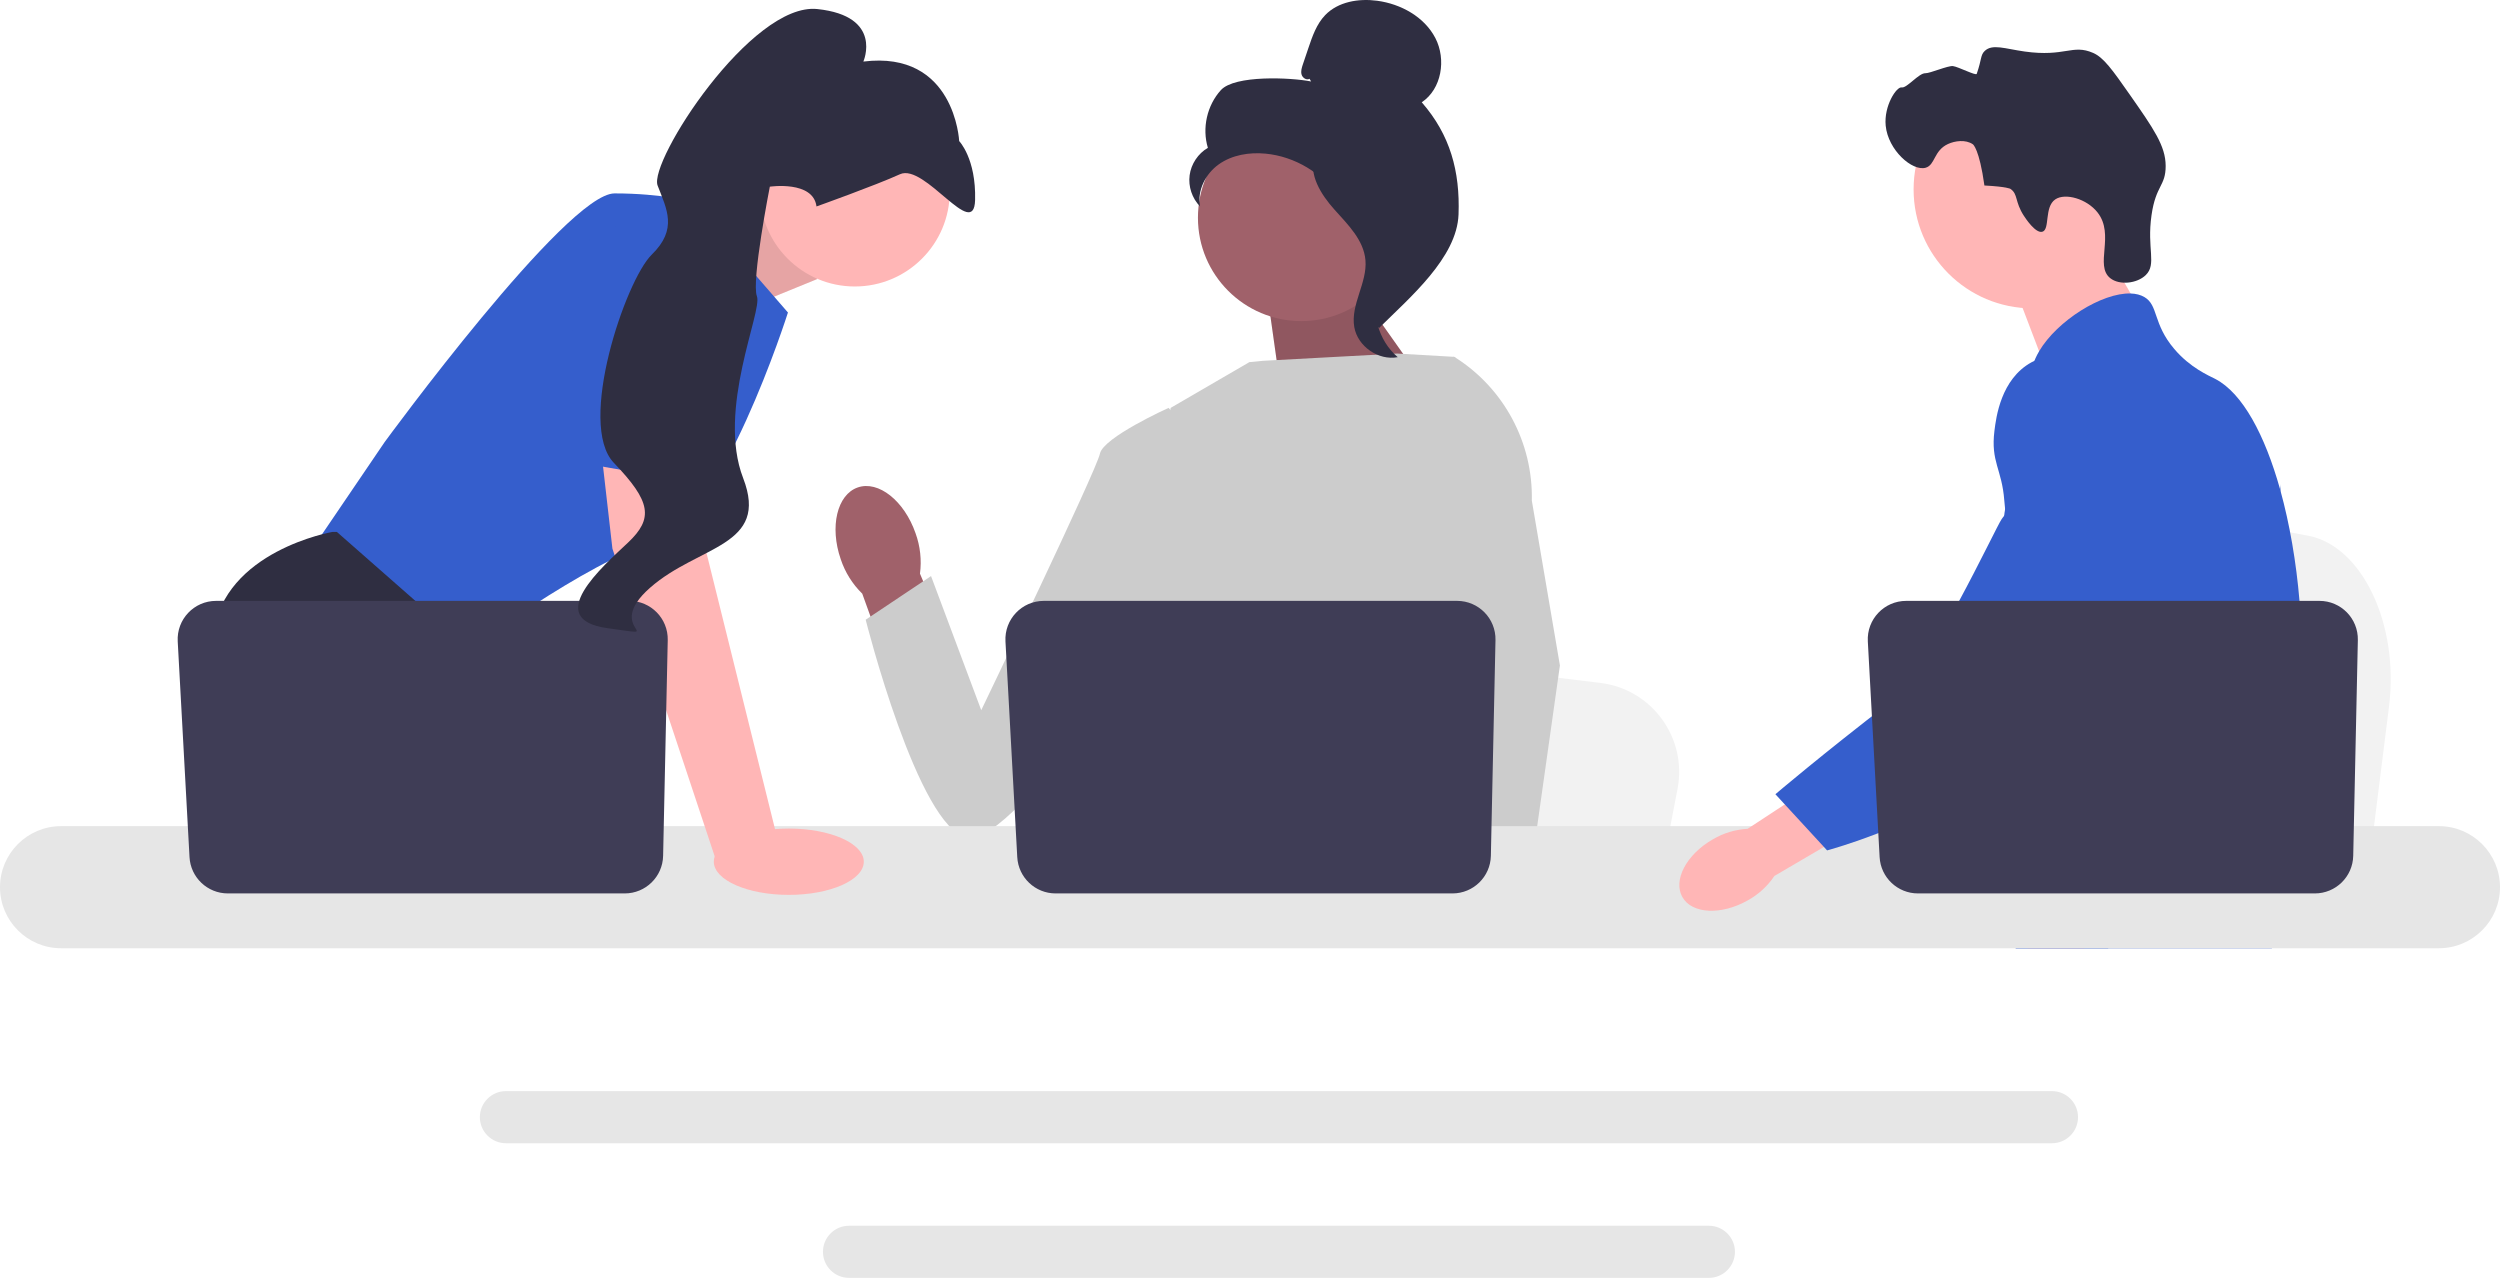
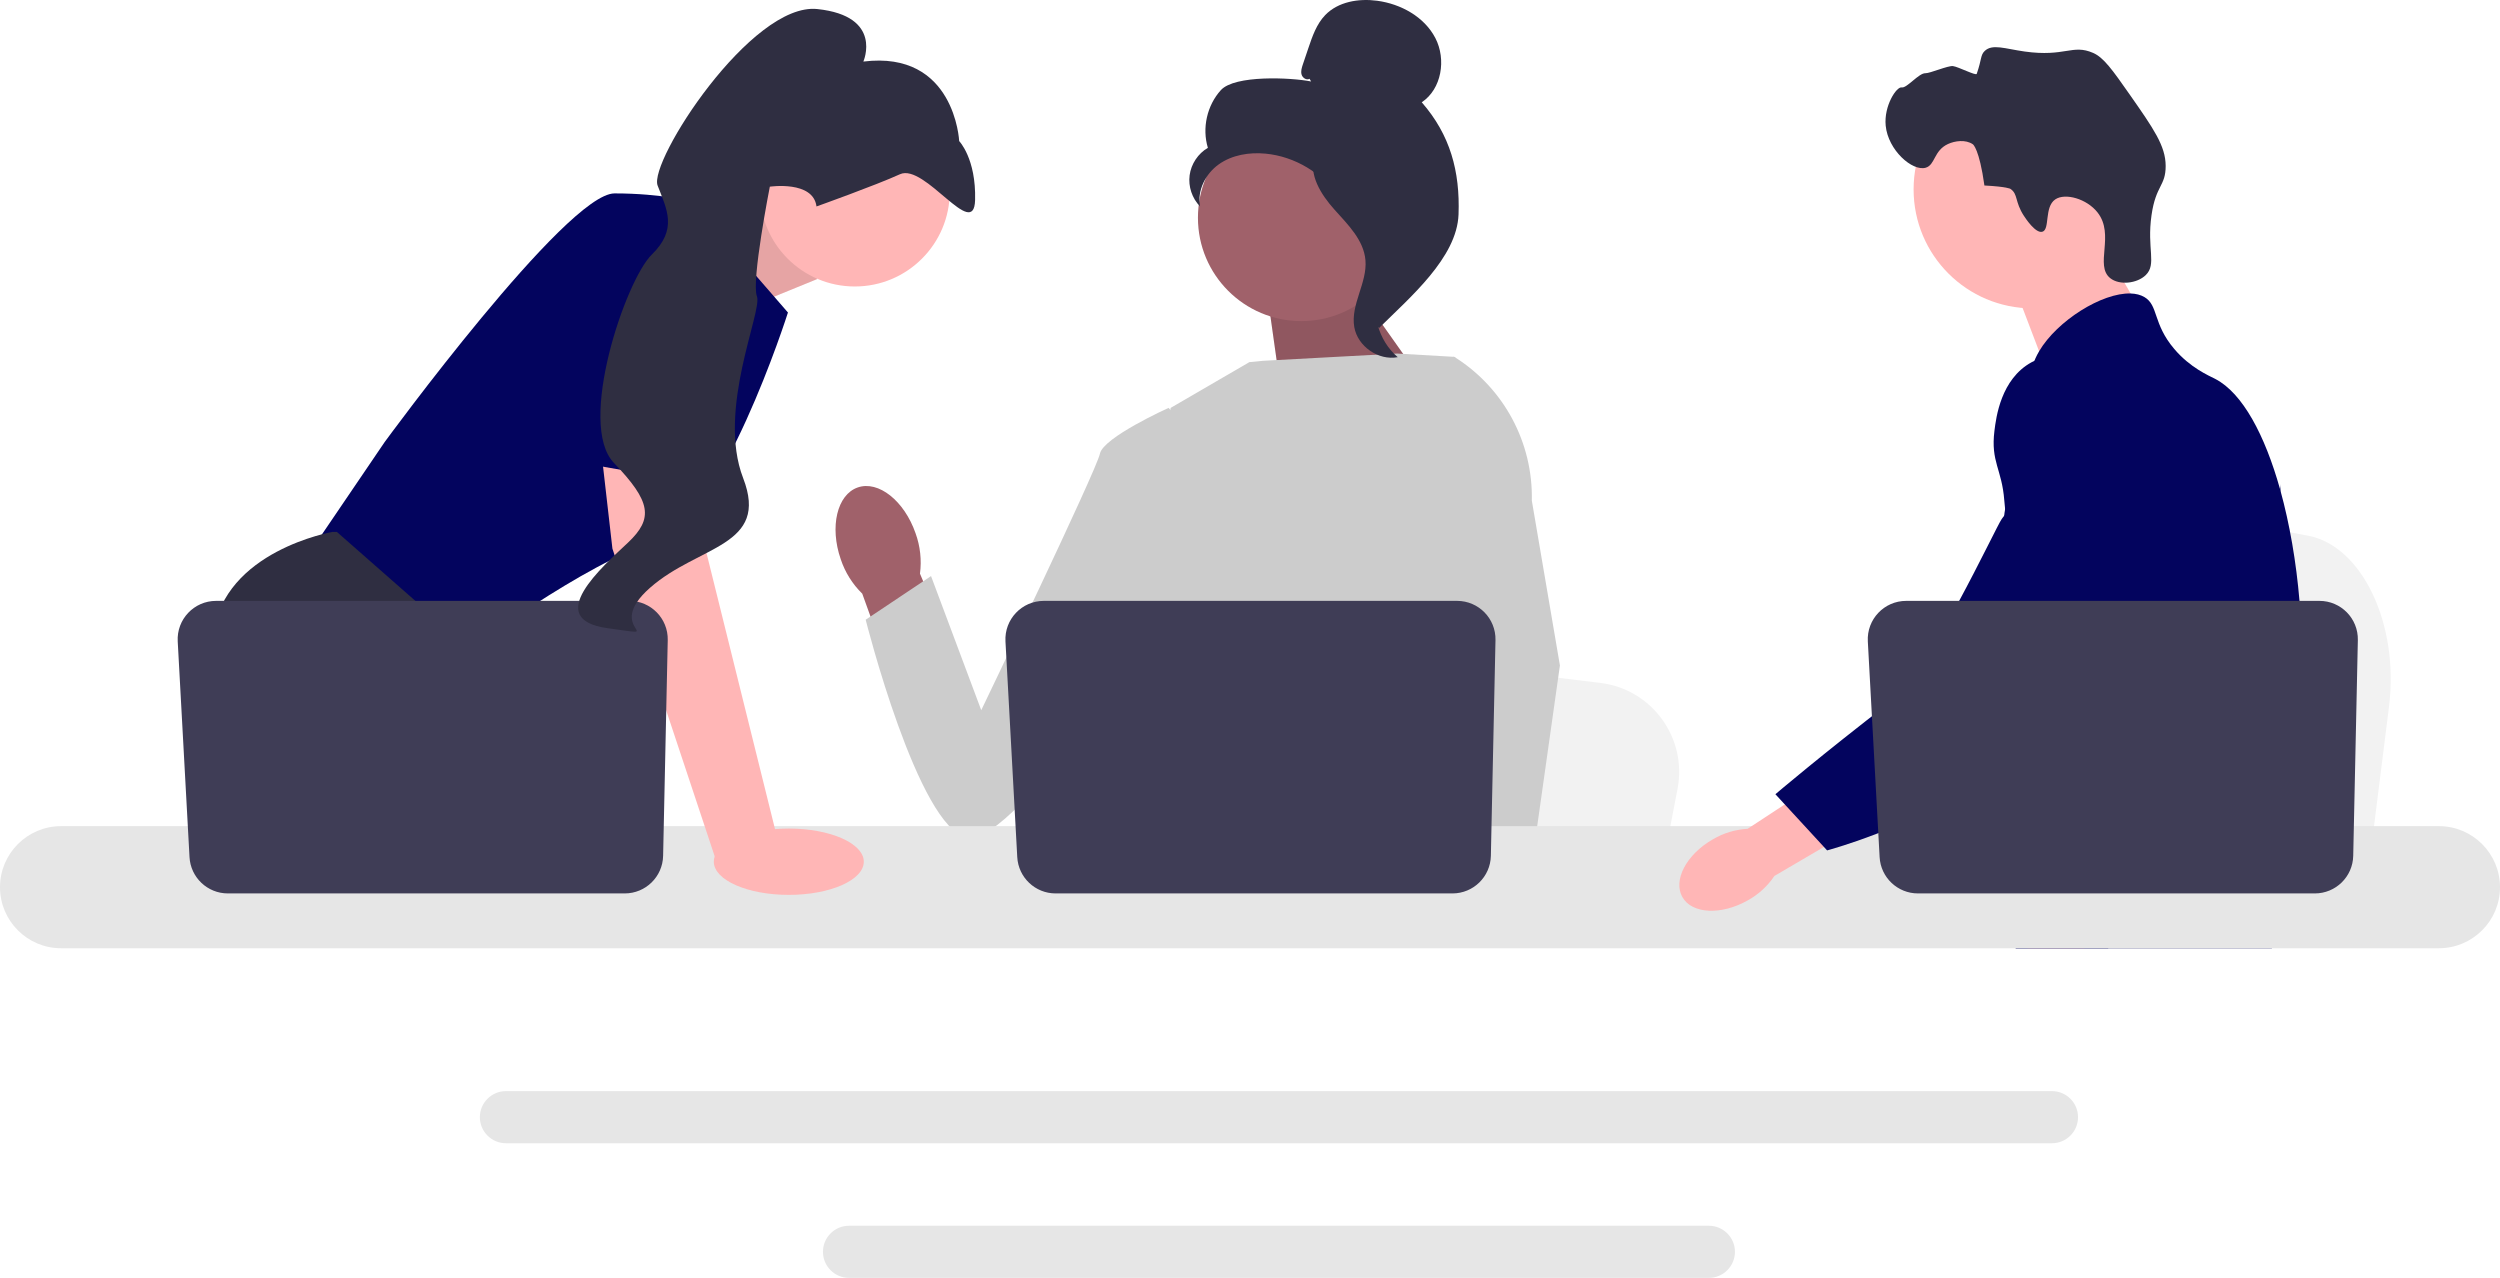
<svg xmlns="http://www.w3.org/2000/svg" width="866.81" height="443.068" viewBox="0 0 866.81 443.068">
  <path d="M828.335,244.952l-2.715,21.622-6.739,53.704h-135.383c1.057-12.037,2.502-29.362,4.046-48.065,.152-1.868,.312-3.748,.464-5.639,3.872-47.014,8.108-100.216,8.108-100.216l17.799,3.316,34.532,6.421,14.071,2.615,37.681,7.017c18.787,3.491,31.71,30.693,28.135,59.226Z" fill="#f2f2f2" />
  <polygon points="725.93 79.358 742.579 108.492 710.58 131.169 696.93 95.358 725.93 79.358" fill="#ffb6b6" />
  <circle cx="704.735" cy="65.675" r="41.244" fill="#ffb6b6" />
  <path d="M701.774,74.896c-3.275-4.984-1.99-7.591-4.731-9.423-0-0-1.103-.737-8.999-1.157h0c-1.768-12.724-3.975-14.267-3.975-14.267-2.543-1.778-6.318-1.201-8.666-.113-4.966,2.3-4.391,7.269-7.735,8.22-4.619,1.314-13.024-6.092-13.852-14.569-.675-6.915,3.78-13.631,5.547-13.276,1.752,.352,5.947-5.003,8.212-4.92,1.547,.056,7.867-2.691,9.567-2.476,1.857,.235,7.978,3.429,8.234,2.699,1.773-5.072,1.252-6.479,2.756-7.93,2.665-2.571,7.026-.781,13.866,.181,14.074,1.978,16.531-2.663,23.743,.483,3.644,1.589,6.692,5.874,12.641,14.38,8.319,11.895,12.479,17.842,12.506,24.779,.027,7.074-3.398,6.625-4.903,17.098-1.675,11.658,1.884,16.989-2.004,20.777-3.005,2.927-9.113,3.622-12.322,1.053-5.494-4.399,1.696-15.012-4.384-22.767-3.732-4.76-11.238-6.878-14.676-4.525-3.888,2.66-1.746,10.469-4.48,11.21-2.341,.634-5.772-4.588-6.343-5.457Z" fill="#2f2e41" />
-   <path d="M797.85,237.338c-1.15,19.67-5.72,25.88-7.32,49.11-.35,5.1-.56,11.02-.56,18.08,0,1.8,.01,3.54,.01,5.24,0,3.62-.069,7.04-.49,10.51-.319,2.77-.869,5.56-1.779,8.5h-88.83c-.01-.02-.01-.04-.021-.06-.52-2.26-.85-4.42-1.1-6.49-.08-.66-.15-1.31-.21-1.95-.08-.75-.15-1.49-.22-2.22-.271-2.91-.54-5.66-1.181-8.29-.859-3.63-2.42-7.05-5.62-10.35-1.31-1.35-2.619-2.4-3.899-3.32-.25-.17-.49-.34-.74-.51-3.54-2.43-6.89-4.18-9.79-9.14-.05-.07-.09-.15-.13-.22-.5-.87-1.8-3.15-2.74-6.19-.99-3.16-1.59-7.13-.51-11.19,2.57-9.62,12.09-10.58,19.87-20.3,.84-1.05,1.67-2.21,2.46-3.5,3.52-5.72,4.47-10.76,5.59-16.75,.18-.97,.34-1.93,.47-2.86,.101-.7,.19-1.39,.261-2.07,.619-5.71,.319-10.63-.41-15.03-2.38-14.41-9.4-23.33-4.44-36.26,1.561-4.06,3.771-7.11,6-9.72,4.72-5.53,9.57-9.12,8.73-16.26-.851-7.2-6.311-8.19-6.92-14.48-.311-3.18,.729-6.53,2.68-9.82v-.01c6.24-10.59,21.82-20.34,31.72-20.03,1.83,.05,3.45,.46,4.8,1.25,4.891,2.88,2.851,9.17,10.341,17.99,5.569,6.55,11.869,9.17,14.26,10.41,9.47,4.94,17.17,19.51,22.399,38.14,.04,.14,.08,.28,.12,.43,3.23,11.67,5.511,24.92,6.641,38.36,.479,5.69,.76,11.41,.819,17.07,.051,4.52-.05,8.44-.26,11.93Z" fill="#355ecc" />
+   <path d="M797.85,237.338c-1.15,19.67-5.72,25.88-7.32,49.11-.35,5.1-.56,11.02-.56,18.08,0,1.8,.01,3.54,.01,5.24,0,3.62-.069,7.04-.49,10.51-.319,2.77-.869,5.56-1.779,8.5h-88.83c-.01-.02-.01-.04-.021-.06-.52-2.26-.85-4.42-1.1-6.49-.08-.66-.15-1.31-.21-1.95-.08-.75-.15-1.49-.22-2.22-.271-2.91-.54-5.66-1.181-8.29-.859-3.63-2.42-7.05-5.62-10.35-1.31-1.35-2.619-2.4-3.899-3.32-.25-.17-.49-.34-.74-.51-3.54-2.43-6.89-4.18-9.79-9.14-.05-.07-.09-.15-.13-.22-.5-.87-1.8-3.15-2.74-6.19-.99-3.16-1.59-7.13-.51-11.19,2.57-9.62,12.09-10.58,19.87-20.3,.84-1.05,1.67-2.21,2.46-3.5,3.52-5.72,4.47-10.76,5.59-16.75,.18-.97,.34-1.93,.47-2.86,.101-.7,.19-1.39,.261-2.07,.619-5.71,.319-10.63-.41-15.03-2.38-14.41-9.4-23.33-4.44-36.26,1.561-4.06,3.771-7.11,6-9.72,4.72-5.53,9.57-9.12,8.73-16.26-.851-7.2-6.311-8.19-6.92-14.48-.311-3.18,.729-6.53,2.68-9.82v-.01c6.24-10.59,21.82-20.34,31.72-20.03,1.83,.05,3.45,.46,4.8,1.25,4.891,2.88,2.851,9.17,10.341,17.99,5.569,6.55,11.869,9.17,14.26,10.41,9.47,4.94,17.17,19.51,22.399,38.14,.04,.14,.08,.28,.12,.43,3.23,11.67,5.511,24.92,6.641,38.36,.479,5.69,.76,11.41,.819,17.07,.051,4.52-.05,8.44-.26,11.93Z" fill="#03045e" />
  <g>
    <polygon points="731.331 304.728 729.52 309.768 728.38 312.927 725.74 320.278 722.68 328.778 703.01 328.778 706.31 320.278 707.84 316.318 710.38 309.768 714.64 298.768 731.331 304.728" fill="#ffb6b6" />
-     <path d="M790.84,167.827c-.05,.65-.12,1.37-.19,2.15-.779,7.94-2.62,22.15-5.31,38.36-1.42,8.55-3.08,17.66-4.95,26.71-4.02,19.53-9.02,38.76-14.67,51.4-1.01,2.28-2.05,4.34-3.11,6.16-.81,1.39-1.66,2.76-2.55,4.11-2.88,4.43-6.11,8.63-9.46,12.55-.13,.17-.28,.33-.43,.5-.54,.64-1.101,1.27-1.66,1.9-2.74,3.09-5.54,5.97-8.25,8.61-3.3,3.22-6.48,6.07-9.33,8.5h-31.94l-.13-.06-4.6-2.04s1.31-1.54,3.5-4.45c.45-.59,.93-1.24,1.45-1.95,.64-.87,1.33-1.83,2.069-2.87,1.54-2.18,3.29-4.74,5.17-7.64,3.641-5.61,7.79-12.51,11.98-20.5,.48-.93,.97-1.87,1.46-2.82,.01-.03,.03-.06,.04-.09,.83-1.62,1.65-3.29,2.47-4.99,6.95-14.46,8.94-26.46,9.511-30.35,.8-5.5,1.909-13.19,1.609-21.65-.2-5.58-1.01-11.48-2.939-17.34v-.01c-.4-1.23-.851-2.46-1.36-3.68-.91-2.19-1.99-4.35-3.271-6.48-5.649-9.38-10.239-9.77-13.89-19.99-1.08-3.03-3.53-9.87-2.78-17.09v-.01c.091-.89,.24-1.79,.44-2.69v-.01c.05-.25,.12-.51,.19-.76,.569-2.21,1.51-4.4,2.939-6.48,2.79-4.04,6.6-6.44,10.01-7.87l.011-.01c3.939-1.64,7.34-1.99,8-2.05,14.609-1.3,25.939,10.98,32.13,17.69,2.39,2.59,4.58,4.76,6.58,6.53,15.569,13.9,19.84,5.02,20.949,.43,.17-.71,.261-1.32,.311-1.72Z" fill="#355ecc" />
-     <path d="M790.89,167.308c0,.05-.01,.22-.05,.5,.02-.15,.03-.3,.04-.44,0-.03,0-.05,.01-.06Z" fill="#355ecc" />
+     <path d="M790.84,167.827c-.05,.65-.12,1.37-.19,2.15-.779,7.94-2.62,22.15-5.31,38.36-1.42,8.55-3.08,17.66-4.95,26.71-4.02,19.53-9.02,38.76-14.67,51.4-1.01,2.28-2.05,4.34-3.11,6.16-.81,1.39-1.66,2.76-2.55,4.11-2.88,4.43-6.11,8.63-9.46,12.55-.13,.17-.28,.33-.43,.5-.54,.64-1.101,1.27-1.66,1.9-2.74,3.09-5.54,5.97-8.25,8.61-3.3,3.22-6.48,6.07-9.33,8.5h-31.94l-.13-.06-4.6-2.04s1.31-1.54,3.5-4.45c.45-.59,.93-1.24,1.45-1.95,.64-.87,1.33-1.83,2.069-2.87,1.54-2.18,3.29-4.74,5.17-7.64,3.641-5.61,7.79-12.51,11.98-20.5,.48-.93,.97-1.87,1.46-2.82,.01-.03,.03-.06,.04-.09,.83-1.62,1.65-3.29,2.47-4.99,6.95-14.46,8.94-26.46,9.511-30.35,.8-5.5,1.909-13.19,1.609-21.65-.2-5.58-1.01-11.48-2.939-17.34v-.01c-.4-1.23-.851-2.46-1.36-3.68-.91-2.19-1.99-4.35-3.271-6.48-5.649-9.38-10.239-9.77-13.89-19.99-1.08-3.03-3.53-9.87-2.78-17.09v-.01c.091-.89,.24-1.79,.44-2.69v-.01c.05-.25,.12-.51,.19-.76,.569-2.21,1.51-4.4,2.939-6.48,2.79-4.04,6.6-6.44,10.01-7.87l.011-.01c3.939-1.64,7.34-1.99,8-2.05,14.609-1.3,25.939,10.98,32.13,17.69,2.39,2.59,4.58,4.76,6.58,6.53,15.569,13.9,19.84,5.02,20.949,.43,.17-.71,.261-1.32,.311-1.72Z" fill="#03045e" />
+     <path d="M790.89,167.308c0,.05-.01,.22-.05,.5,.02-.15,.03-.3,.04-.44,0-.03,0-.05,.01-.06Z" fill="#03045e" />
  </g>
  <path d="M711.47,378.318H175.42c-4.98,0-9.04,4.05-9.04,9.03,0,4.99,4.06,9.04,9.04,9.04H711.47c4.979,0,9.03-4.05,9.03-9.04,0-4.98-4.051-9.03-9.03-9.03Z" fill="#e6e6e6" />
  <path d="M592.51,424.998H294.37c-4.98,0-9.03,4.05-9.03,9.03s4.05,9.04,9.03,9.04h298.14c4.98,0,9.04-4.06,9.04-9.04s-4.06-9.03-9.04-9.03Z" fill="#e6e6e6" />
  <polygon points="235.069 81.275 268.853 67.057 283.344 96.762 247.842 111.253 235.069 81.275" fill="#ffb6b6" />
  <polygon points="235.069 81.275 268.853 67.057 283.344 96.762 247.842 111.253 235.069 81.275" opacity=".1" />
-   <path d="M239.872,69.955l33.328,38.4s-23.185,73.177-46.369,79.698-65.932,38.4-65.932,38.4l-53.615-34.777,26.083-38.4s63.034-86.218,79.698-86.218c16.664,0,26.807,2.898,26.807,2.898Z" fill="#355ecc" />
+   <path d="M239.872,69.955l33.328,38.4s-23.185,73.177-46.369,79.698-65.932,38.4-65.932,38.4l-53.615-34.777,26.083-38.4s63.034-86.218,79.698-86.218c16.664,0,26.807,2.898,26.807,2.898Z" fill="#03045e" />
  <path d="M194.843,320.278H117.261l-4.905-6.557-20.026-26.771-4.608-6.158s-17.389-31.879-13.766-60.86c3.623-28.981,41.298-35.502,41.298-35.502h1.55l46.123,40.53-2.753,37.719,14.606,24.272,20.062,33.328Z" fill="#2f2e41" />
  <polygon points="133.15 320.278 112.356 320.278 112.356 289.486 133.15 320.278" fill="#2f2e41" />
  <path d="M581.644,273.532l-2.587,13.418-6.419,33.328h-128.958c1.007-7.47,2.384-18.222,3.854-29.829,.145-1.159,.297-2.326,.442-3.499,3.688-29.177,7.723-62.193,7.723-62.193l16.954,2.058,32.893,3.985,13.404,1.623,35.893,4.354c17.896,2.166,30.205,19.048,26.8,36.755Z" fill="#f2f2f2" />
  <path d="M764.144,320.278h-69.945c1.065-1.253,1.666-1.978,1.666-1.978l20.968-3.463,43.203-7.129s1.971,5.093,4.108,12.571Z" fill="#2f2e41" />
  <polygon points="467.455 95.766 497.873 138.784 444.814 140.369 439.119 99.942 467.455 95.766" fill="#a0616a" />
  <polygon points="467.455 95.766 497.873 138.784 444.814 140.369 439.119 99.942 467.455 95.766" opacity=".1" />
  <path id="uuid-ae755ff6-bb09-410e-86b1-7d1b81a37005-115" d="M317.446,184.896c-3.903-11.259-12.876-18.372-20.041-15.887-7.165,2.485-9.808,13.625-5.902,24.888,1.499,4.52,4.058,8.616,7.464,11.945l17.14,47.497,22.117-8.518-19.245-45.919c.615-4.724,.089-9.526-1.533-14.005Z" fill="#a0616a" />
  <path d="M523.347,162.977l-.042,43.841-4.079,16.193-8.39,33.306-6.108,30.633-4.55,22.822-1.623,8.151c-1.224,.819-2.442,1.601-3.659,2.355h-105.976c-6.021-3.615-9.39-6.427-9.39-6.427,0,0,1.666-1.565,3.572-4.079,3.217-4.246,7.108-11.201,4.724-17.845-.5-1.391-.63-3.086-.478-4.977,.971-12.476,14.056-33.574,14.056-33.574l-2.71-31.314-1.188-13.722,8.378-66.91,27.307-15.874,4.714-.456,46.536-2.514,19.234,1.108,.877,.239,18.794,39.045Z" fill="#ccc" />
  <g>
    <polygon points="525.414 320.278 502.229 320.278 501.208 309.772 501.186 309.562 507.75 309.113 524.827 307.947 525.124 314.235 525.356 319.061 525.414 320.278" fill="#ffb6b6" />
    <path d="M531.121,173.576l9.739,57.143-7.948,56.23-1.239,8.752-2.188,15.454-.674,4.753,.022,.514,.167,3.855h-27.532l-1.014-10.506-.087-.942-2.072-21.518-.036-.362-4.398-45.63,8.622-32.98,.638-2.427v-.007l3.751-56.469-2.905-25.663-.029-.239c.058,.036,.109,.073,.167,.109,.152,.094,.304,.188,.449,.29,16.925,10.737,27.01,29.575,26.568,49.644Z" fill="#ccc" />
  </g>
  <path d="M415.748,152.379l-10.587-10.951s-22.664,10.218-23.794,15.886c-1.13,5.669-41.146,88.926-41.146,88.926l-17.41-46.499-22.662,15.13s18.184,72.192,35.19,75.581,74.002-85.446,74.002-85.446l6.408-52.628Z" fill="#ccc" />
  <path d="M845.64,286.447H21.16c-11.67,0-21.16,9.5-21.16,21.17s9.49,21.16,21.16,21.16H845.64c11.67,0,21.17-9.49,21.17-21.16s-9.5-21.17-21.17-21.17Z" fill="#e6e6e6" />
  <path d="M518.522,221.94l-1.603,74.802c-.155,7.241-6.07,13.03-13.312,13.03h-137.603c-7.071,0-12.91-5.528-13.296-12.589l-4.089-74.802c-.417-7.628,5.656-14.042,13.296-14.042h143.295c7.466,0,13.472,6.137,13.312,13.601Z" fill="#3f3d56" />
  <circle cx="296.385" cy="66.41" r="32.922" fill="#ffb6b6" />
  <polygon points="241.321 152.551 244.944 191.675 269.578 290.935 248.296 298.394 212.34 190.226 207.374 146.755 241.321 152.551" fill="#ffb6b6" />
  <path d="M231.522,221.94l-1.603,74.802c-.155,7.241-6.07,13.03-13.312,13.03H79.004c-7.071,0-12.91-5.528-13.296-12.589l-4.089-74.802c-.417-7.628,5.656-14.042,13.296-14.042H218.21c7.466,0,13.472,6.137,13.312,13.601Z" fill="#3f3d56" />
  <ellipse cx="273.5" cy="298.778" rx="26" ry="11.5" fill="#ffb6b6" />
-   <path d="M190.242,158.532l14.853-79.158s41.298-5.796,42.747,7.97-1.035,81.042-1.035,81.042l-56.564-9.853Z" fill="#355ecc" />
+   <path d="M190.242,158.532l14.853-79.158s41.298-5.796,42.747,7.97-1.035,81.042-1.035,81.042l-56.564-9.853Z" fill="#03045e" />
  <path d="M283.095,71.586s20.365-7.268,28.956-11.179c8.591-3.911,25.657,23.366,26.037,8.96,.38-14.406-5.518-20.447-5.518-20.447,0,0-1.473-31.515-33.223-27.575,0,0,6.984-15.767-15.941-18.205-22.925-2.438-58.589,52.921-55.395,61.194,3.194,8.273,7.023,15.113-2.039,23.959-9.062,8.846-26.03,58.769-13.12,72.203,12.91,13.434,13.758,19.264,4.912,27.621-8.846,8.358-29.754,26.53-7.147,29.685,22.607,3.155-2.068,.799,14.786-14.026,16.854-14.825,41.447-14.219,32.265-38.005-9.183-23.785,6.771-57.869,4.775-63.04-1.996-5.171,4.473-38.005,4.473-38.005,0,0,15.055-2.212,16.181,6.86Z" fill="#2f2e41" />
  <g>
    <circle cx="451.191" cy="75.499" r="35.838" fill="#a0616a" />
    <path d="M454.051,27.317c-1.037,.605-2.426-.311-2.759-1.464-.333-1.154,.055-2.379,.439-3.516l1.934-5.727c1.371-4.062,2.827-8.266,5.797-11.357,4.483-4.666,11.607-5.853,18.02-4.993,8.236,1.104,16.362,5.564,20.191,12.939,3.829,7.375,2.199,17.665-4.72,22.266,9.862,11.303,13.3,23.901,12.757,38.892-.543,14.991-16.879,28.788-27.533,39.348-2.379-1.442-4.542-8.201-3.234-10.656,1.308-2.455-.566-5.3,1.054-7.561,1.62-2.262,2.976,1.34,1.338-.909-1.034-1.419,3.001-4.684,1.464-5.533-7.432-4.108-9.903-13.371-14.571-20.465-5.63-8.556-15.265-14.35-25.462-15.312-5.617-.53-11.55,.43-16.154,3.691-4.604,3.261-7.585,9.089-6.517,14.629-2.765-2.808-4.141-6.922-3.622-10.828,.519-3.906,2.922-7.518,6.325-9.506-2.069-6.841-.297-14.711,4.505-20.005,4.802-5.294,24.28-4.392,31.291-2.999l-.542-.93Z" fill="#2f2e41" />
    <path d="M455.14,53.475c9.285,1.002,15.989,9.045,21.65,16.473,3.263,4.281,6.681,9.009,6.599,14.391-.083,5.441-3.721,10.109-5.46,15.265-2.842,8.429-.072,18.457,6.693,24.233-6.685,1.269-13.911-3.744-15.065-10.449-1.343-7.806,4.574-15.34,3.873-23.23-.617-6.951-6.095-12.301-10.752-17.498-4.657-5.197-9.03-12.094-6.888-18.735l-.65-.45Z" fill="#2f2e41" />
  </g>
  <g>
    <path id="uuid-aec20554-f6ec-4c5b-9d97-717cd04239bf-116" d="M593.947,290.977c-9.197,5.231-13.952,14.216-10.623,20.069,3.33,5.852,13.483,6.355,22.683,1.121,3.703-2.04,6.864-4.938,9.218-8.45l38.687-22.656-11.019-17.928-36.969,24.238c-4.223,.228-8.331,1.465-11.978,3.607Z" fill="#ffb6b6" />
-     <path d="M724.935,124.841c-1.156-.458-11.3-4.3-20.561,.772-10.638,5.826-12.281,19.126-12.858,23.791-1.331,10.776,2.591,13.191,3.419,24.101,1.549,20.41,5.633-2.874-.889,6.442-2.258,3.225-25.317,53.198-38.034,62.986-24.733,19.037-40.439,32.444-40.439,32.444l17.93,19.477s28.333-7.549,53.376-23.81c25.688-16.68,38.532-25.02,48.469-41.335,.856-1.405,21.331-36.176,10.335-74.624-2.508-8.77-7.104-24.839-20.747-30.245Z" fill="#355ecc" />
+     <path d="M724.935,124.841c-1.156-.458-11.3-4.3-20.561,.772-10.638,5.826-12.281,19.126-12.858,23.791-1.331,10.776,2.591,13.191,3.419,24.101,1.549,20.41,5.633-2.874-.889,6.442-2.258,3.225-25.317,53.198-38.034,62.986-24.733,19.037-40.439,32.444-40.439,32.444l17.93,19.477s28.333-7.549,53.376-23.81c25.688-16.68,38.532-25.02,48.469-41.335,.856-1.405,21.331-36.176,10.335-74.624-2.508-8.77-7.104-24.839-20.747-30.245Z" fill="#03045e" />
  </g>
  <path d="M817.522,221.94l-1.603,74.802c-.155,7.241-6.07,13.03-13.312,13.03h-137.603c-7.071,0-12.91-5.528-13.296-12.589l-4.089-74.802c-.417-7.628,5.656-14.042,13.296-14.042h143.295c7.466,0,13.472,6.137,13.312,13.601Z" fill="#3f3d56" />
</svg>
